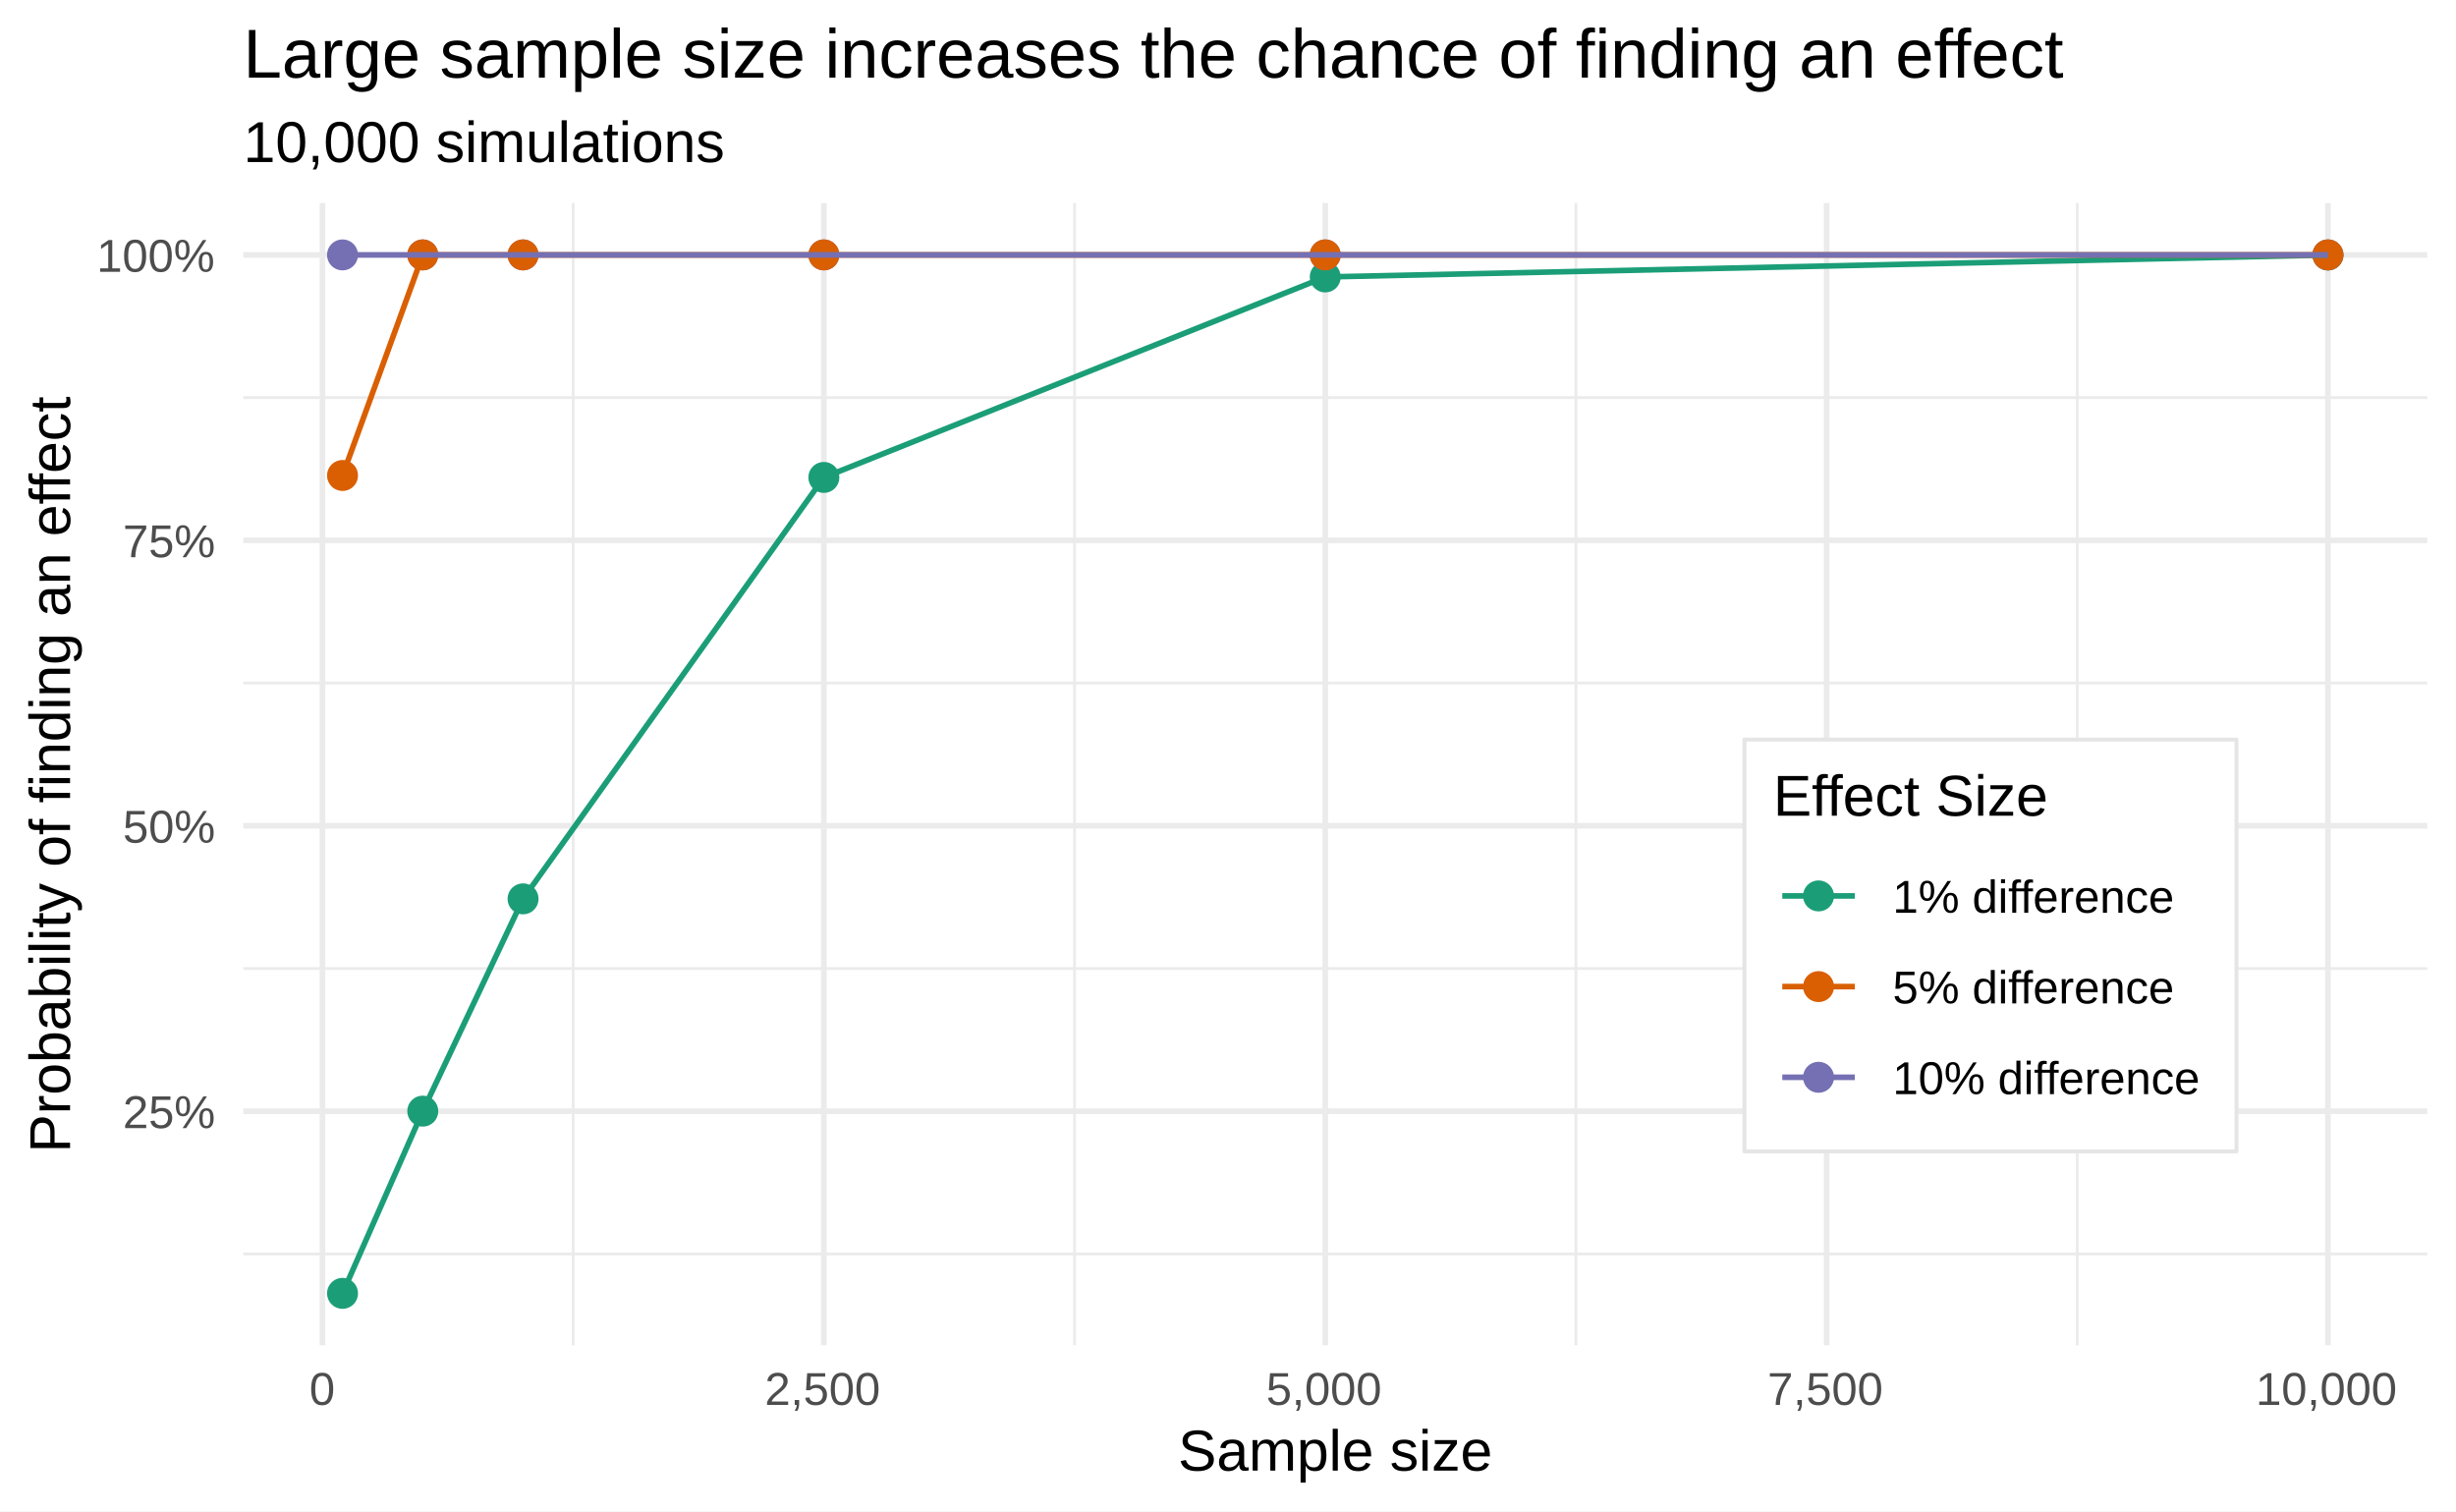
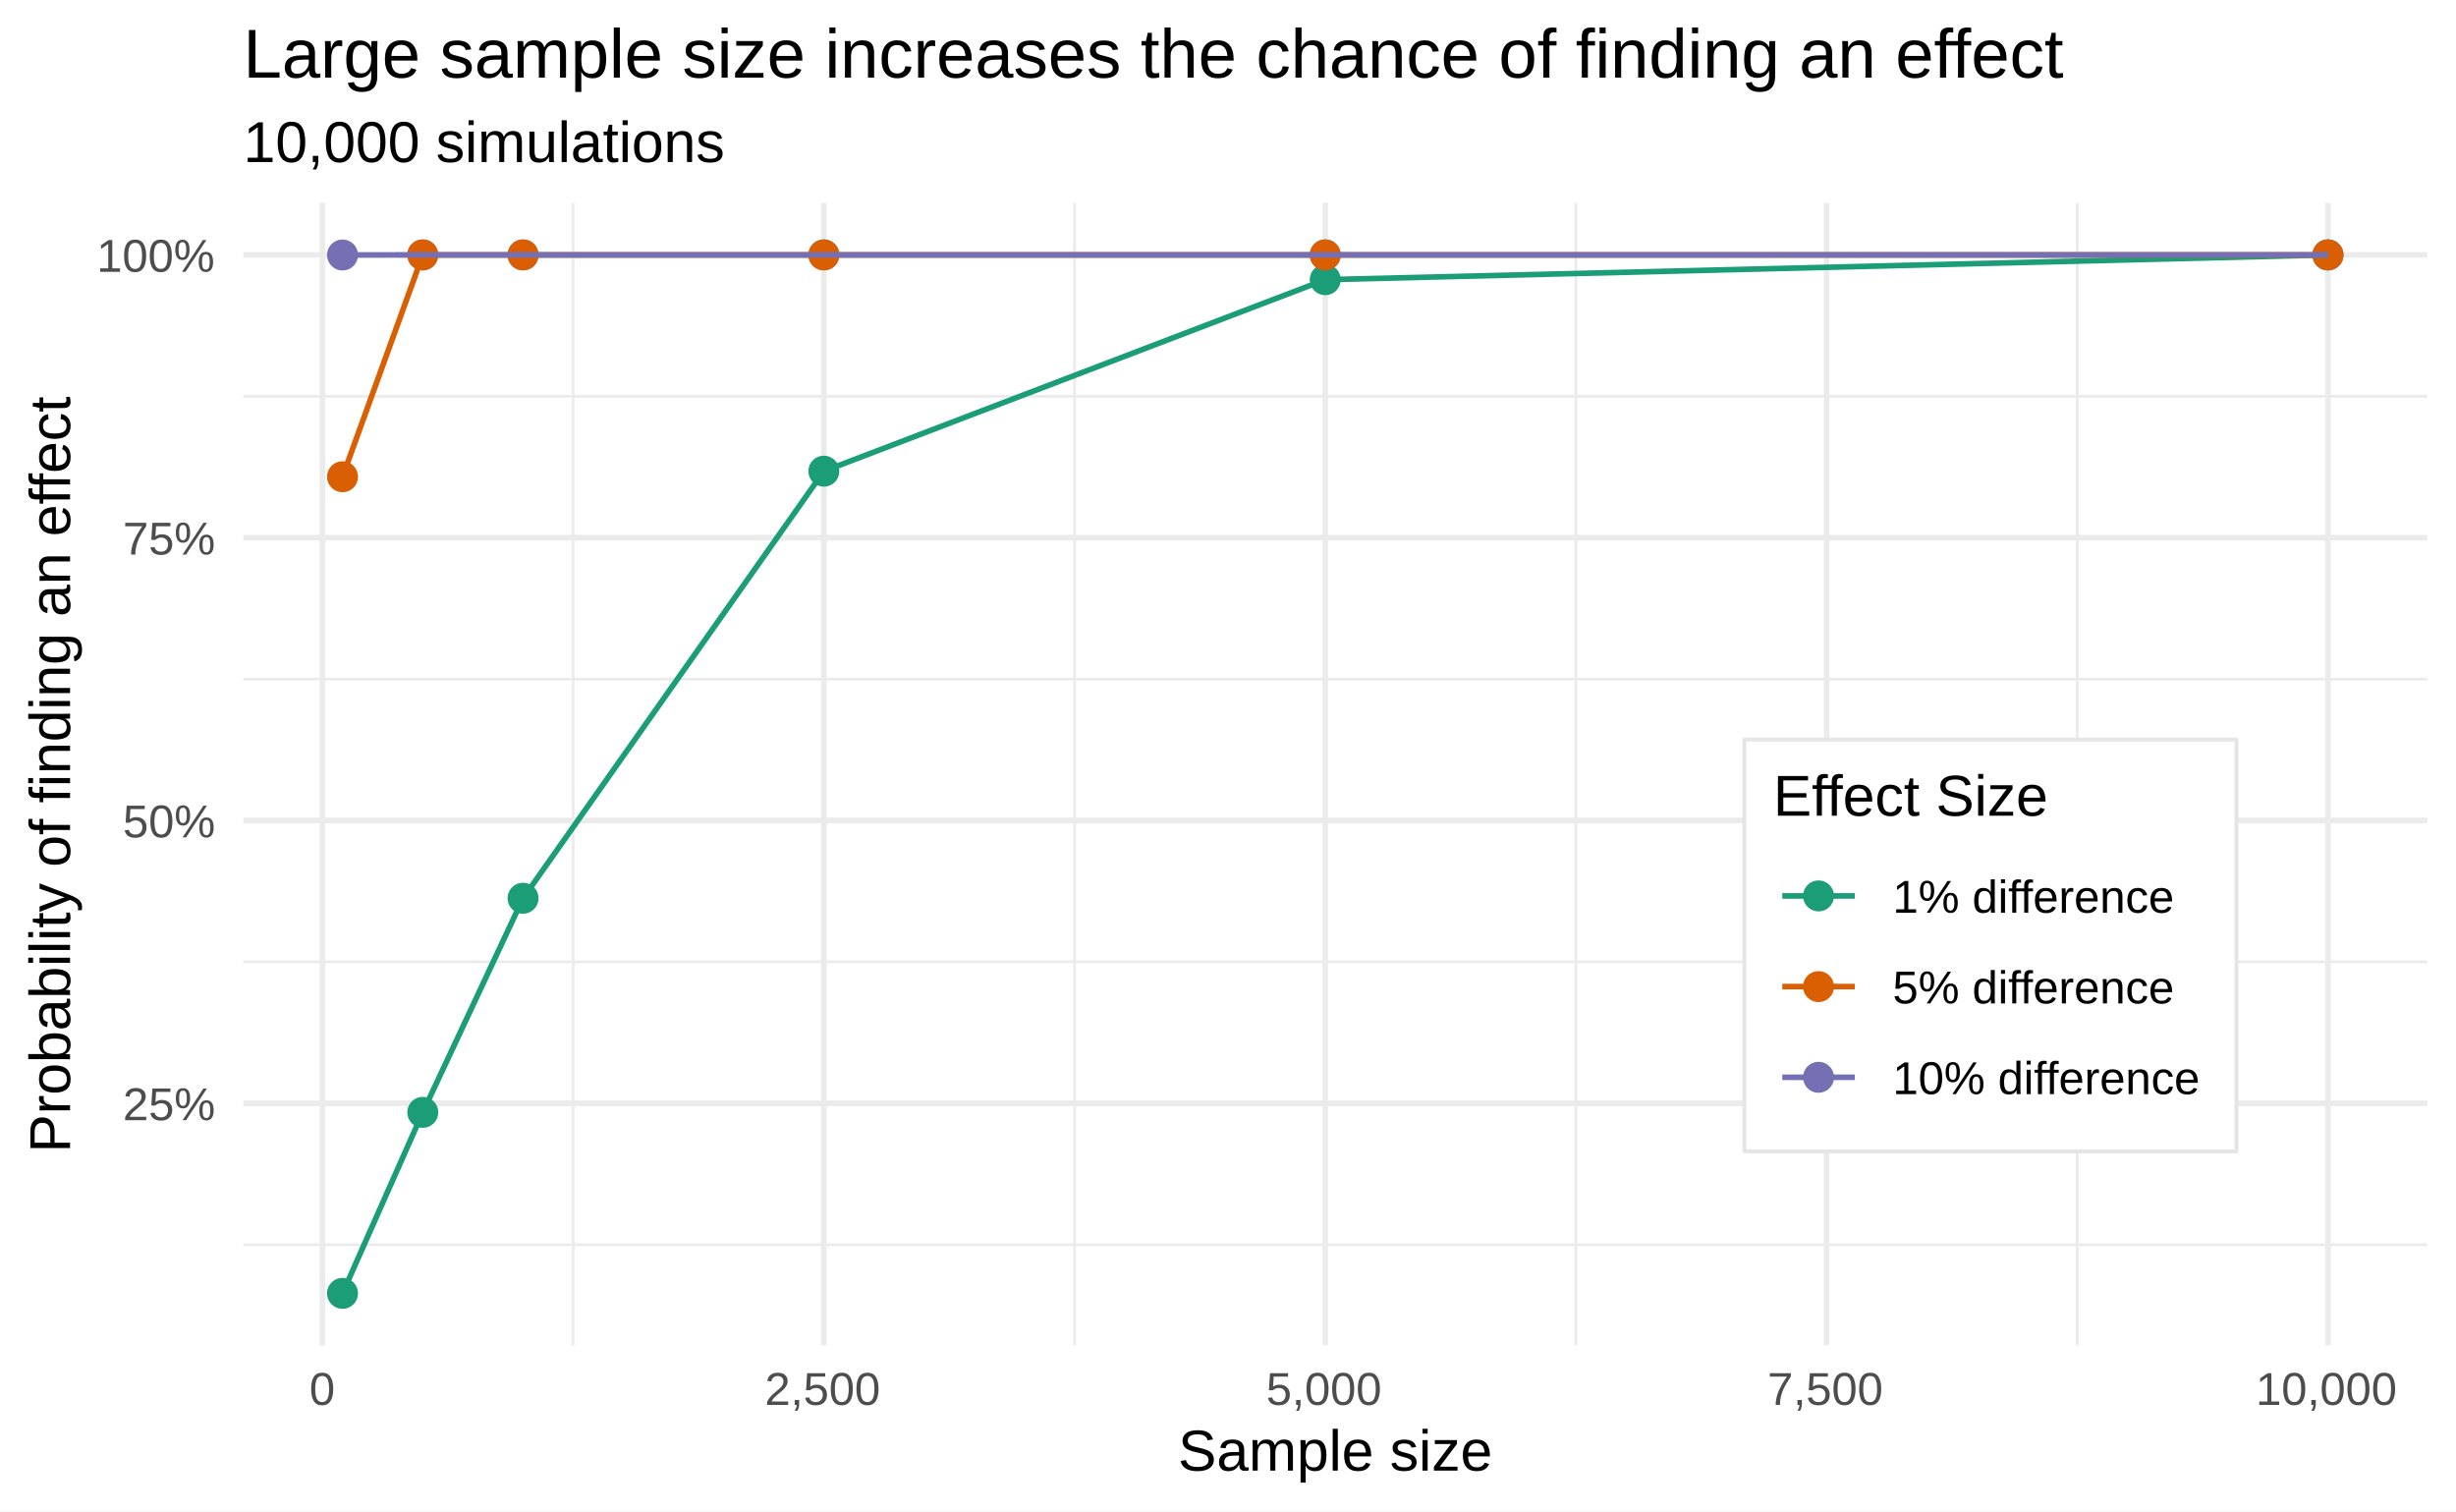
<svg xmlns="http://www.w3.org/2000/svg" viewBox="0 0 468.00 288.00">
  <defs>
    <style type="text/css">
    line, polyline, polygon, path, rect, circle {
      fill: none;
      stroke: #000000;
      stroke-linecap: round;
      stroke-linejoin: round;
      stroke-miterlimit: 10.00;
    }
  </style>
  </defs>
  <rect width="100%" height="100%" style="stroke: none; fill: #FFFFFF;" />
  <defs>
    <clipPath id="cpNDYuMzZ8NDYyLjUyfDI1Ni4zM3wzOC42Nw==">
      <rect x="46.36" y="38.67" width="416.16" height="217.66" />
    </clipPath>
  </defs>
-   <polyline points="46.36,238.93 462.52,238.93 " style="stroke-width: 0.53; stroke: #EBEBEB; stroke-linecap: butt;" clip-path="url(#cpNDYuMzZ8NDYyLjUyfDI1Ni4zM3wzOC42Nw==)" />
-   <polyline points="46.36,184.54 462.52,184.54 " style="stroke-width: 0.53; stroke: #EBEBEB; stroke-linecap: butt;" clip-path="url(#cpNDYuMzZ8NDYyLjUyfDI1Ni4zM3wzOC42Nw==)" />
-   <polyline points="46.36,130.15 462.52,130.15 " style="stroke-width: 0.53; stroke: #EBEBEB; stroke-linecap: butt;" clip-path="url(#cpNDYuMzZ8NDYyLjUyfDI1Ni4zM3wzOC42Nw==)" />
-   <polyline points="46.36,75.76 462.52,75.76 " style="stroke-width: 0.53; stroke: #EBEBEB; stroke-linecap: butt;" clip-path="url(#cpNDYuMzZ8NDYyLjUyfDI1Ni4zM3wzOC42Nw==)" />
+   <polyline points="46.36,237.17 462.52,237.17 " style="stroke-width: 0.53; stroke: #EBEBEB; stroke-linecap: butt;" clip-path="url(#cpNDYuMzZ8NDYyLjUyfDI1Ni4zM3wzOC42Nw==)" />
+   <polyline points="46.36,183.28 462.52,183.28 " style="stroke-width: 0.53; stroke: #EBEBEB; stroke-linecap: butt;" clip-path="url(#cpNDYuMzZ8NDYyLjUyfDI1Ni4zM3wzOC42Nw==)" />
+   <polyline points="46.36,129.40 462.52,129.40 " style="stroke-width: 0.53; stroke: #EBEBEB; stroke-linecap: butt;" clip-path="url(#cpNDYuMzZ8NDYyLjUyfDI1Ni4zM3wzOC42Nw==)" />
+   <polyline points="46.36,75.51 462.52,75.51 " style="stroke-width: 0.53; stroke: #EBEBEB; stroke-linecap: butt;" clip-path="url(#cpNDYuMzZ8NDYyLjUyfDI1Ni4zM3wzOC42Nw==)" />
  <polyline points="109.22,256.33 109.22,38.67 " style="stroke-width: 0.53; stroke: #EBEBEB; stroke-linecap: butt;" clip-path="url(#cpNDYuMzZ8NDYyLjUyfDI1Ni4zM3wzOC42Nw==)" />
  <polyline points="204.76,256.33 204.76,38.67 " style="stroke-width: 0.53; stroke: #EBEBEB; stroke-linecap: butt;" clip-path="url(#cpNDYuMzZ8NDYyLjUyfDI1Ni4zM3wzOC42Nw==)" />
  <polyline points="300.30,256.33 300.30,38.67 " style="stroke-width: 0.53; stroke: #EBEBEB; stroke-linecap: butt;" clip-path="url(#cpNDYuMzZ8NDYyLjUyfDI1Ni4zM3wzOC42Nw==)" />
  <polyline points="395.83,256.33 395.83,38.67 " style="stroke-width: 0.53; stroke: #EBEBEB; stroke-linecap: butt;" clip-path="url(#cpNDYuMzZ8NDYyLjUyfDI1Ni4zM3wzOC42Nw==)" />
-   <polyline points="46.36,211.74 462.52,211.74 " style="stroke-width: 1.07; stroke: #EBEBEB; stroke-linecap: butt;" clip-path="url(#cpNDYuMzZ8NDYyLjUyfDI1Ni4zM3wzOC42Nw==)" />
-   <polyline points="46.36,157.35 462.52,157.35 " style="stroke-width: 1.07; stroke: #EBEBEB; stroke-linecap: butt;" clip-path="url(#cpNDYuMzZ8NDYyLjUyfDI1Ni4zM3wzOC42Nw==)" />
-   <polyline points="46.36,102.96 462.52,102.96 " style="stroke-width: 1.07; stroke: #EBEBEB; stroke-linecap: butt;" clip-path="url(#cpNDYuMzZ8NDYyLjUyfDI1Ni4zM3wzOC42Nw==)" />
+   <polyline points="46.36,210.23 462.52,210.23 " style="stroke-width: 1.07; stroke: #EBEBEB; stroke-linecap: butt;" clip-path="url(#cpNDYuMzZ8NDYyLjUyfDI1Ni4zM3wzOC42Nw==)" />
+   <polyline points="46.36,156.34 462.52,156.34 " style="stroke-width: 1.07; stroke: #EBEBEB; stroke-linecap: butt;" clip-path="url(#cpNDYuMzZ8NDYyLjUyfDI1Ni4zM3wzOC42Nw==)" />
+   <polyline points="46.36,102.45 462.52,102.45 " style="stroke-width: 1.07; stroke: #EBEBEB; stroke-linecap: butt;" clip-path="url(#cpNDYuMzZ8NDYyLjUyfDI1Ni4zM3wzOC42Nw==)" />
  <polyline points="46.36,48.57 462.52,48.57 " style="stroke-width: 1.07; stroke: #EBEBEB; stroke-linecap: butt;" clip-path="url(#cpNDYuMzZ8NDYyLjUyfDI1Ni4zM3wzOC42Nw==)" />
  <polyline points="61.45,256.33 61.45,38.67 " style="stroke-width: 1.07; stroke: #EBEBEB; stroke-linecap: butt;" clip-path="url(#cpNDYuMzZ8NDYyLjUyfDI1Ni4zM3wzOC42Nw==)" />
  <polyline points="156.99,256.33 156.99,38.67 " style="stroke-width: 1.07; stroke: #EBEBEB; stroke-linecap: butt;" clip-path="url(#cpNDYuMzZ8NDYyLjUyfDI1Ni4zM3wzOC42Nw==)" />
  <polyline points="252.53,256.33 252.53,38.67 " style="stroke-width: 1.07; stroke: #EBEBEB; stroke-linecap: butt;" clip-path="url(#cpNDYuMzZ8NDYyLjUyfDI1Ni4zM3wzOC42Nw==)" />
  <polyline points="348.07,256.33 348.07,38.67 " style="stroke-width: 1.07; stroke: #EBEBEB; stroke-linecap: butt;" clip-path="url(#cpNDYuMzZ8NDYyLjUyfDI1Ni4zM3wzOC42Nw==)" />
  <polyline points="443.60,256.33 443.60,38.67 " style="stroke-width: 1.07; stroke: #EBEBEB; stroke-linecap: butt;" clip-path="url(#cpNDYuMzZ8NDYyLjUyfDI1Ni4zM3wzOC42Nw==)" />
  <circle cx="65.27" cy="246.44" r="1.95pt" style="stroke-width: 0.71; stroke: #1B9E77; fill: #1B9E77;" clip-path="url(#cpNDYuMzZ8NDYyLjUyfDI1Ni4zM3wzOC42Nw==)" />
-   <circle cx="65.27" cy="48.57" r="1.95pt" style="stroke-width: 0.71; stroke: #7570B3; fill: #7570B3;" clip-path="url(#cpNDYuMzZ8NDYyLjUyfDI1Ni4zM3wzOC42Nw==)" />
-   <circle cx="65.27" cy="90.60" r="1.95pt" style="stroke-width: 0.71; stroke: #D95F02; fill: #D95F02;" clip-path="url(#cpNDYuMzZ8NDYyLjUyfDI1Ni4zM3wzOC42Nw==)" />
-   <circle cx="80.56" cy="211.72" r="1.95pt" style="stroke-width: 0.71; stroke: #1B9E77; fill: #1B9E77;" clip-path="url(#cpNDYuMzZ8NDYyLjUyfDI1Ni4zM3wzOC42Nw==)" />
+   <circle cx="65.27" cy="48.59" r="1.95pt" style="stroke-width: 0.71; stroke: #7570B3; fill: #7570B3;" clip-path="url(#cpNDYuMzZ8NDYyLjUyfDI1Ni4zM3wzOC42Nw==)" />
+   <circle cx="65.27" cy="90.84" r="1.95pt" style="stroke-width: 0.71; stroke: #D95F02; fill: #D95F02;" clip-path="url(#cpNDYuMzZ8NDYyLjUyfDI1Ni4zM3wzOC42Nw==)" />
+   <circle cx="80.56" cy="211.95" r="1.95pt" style="stroke-width: 0.71; stroke: #1B9E77; fill: #1B9E77;" clip-path="url(#cpNDYuMzZ8NDYyLjUyfDI1Ni4zM3wzOC42Nw==)" />
  <circle cx="80.56" cy="48.57" r="1.95pt" style="stroke-width: 0.71; stroke: #7570B3; fill: #7570B3;" clip-path="url(#cpNDYuMzZ8NDYyLjUyfDI1Ni4zM3wzOC42Nw==)" />
  <circle cx="80.56" cy="48.57" r="1.95pt" style="stroke-width: 0.71; stroke: #D95F02; fill: #D95F02;" clip-path="url(#cpNDYuMzZ8NDYyLjUyfDI1Ni4zM3wzOC42Nw==)" />
-   <circle cx="99.67" cy="171.27" r="1.95pt" style="stroke-width: 0.71; stroke: #1B9E77; fill: #1B9E77;" clip-path="url(#cpNDYuMzZ8NDYyLjUyfDI1Ni4zM3wzOC42Nw==)" />
+   <circle cx="99.67" cy="171.15" r="1.95pt" style="stroke-width: 0.71; stroke: #1B9E77; fill: #1B9E77;" clip-path="url(#cpNDYuMzZ8NDYyLjUyfDI1Ni4zM3wzOC42Nw==)" />
  <circle cx="99.67" cy="48.57" r="1.95pt" style="stroke-width: 0.71; stroke: #7570B3; fill: #7570B3;" clip-path="url(#cpNDYuMzZ8NDYyLjUyfDI1Ni4zM3wzOC42Nw==)" />
  <circle cx="99.67" cy="48.57" r="1.95pt" style="stroke-width: 0.71; stroke: #D95F02; fill: #D95F02;" clip-path="url(#cpNDYuMzZ8NDYyLjUyfDI1Ni4zM3wzOC42Nw==)" />
-   <circle cx="156.99" cy="90.97" r="1.95pt" style="stroke-width: 0.71; stroke: #1B9E77; fill: #1B9E77;" clip-path="url(#cpNDYuMzZ8NDYyLjUyfDI1Ni4zM3wzOC42Nw==)" />
+   <circle cx="156.99" cy="89.78" r="1.95pt" style="stroke-width: 0.71; stroke: #1B9E77; fill: #1B9E77;" clip-path="url(#cpNDYuMzZ8NDYyLjUyfDI1Ni4zM3wzOC42Nw==)" />
  <circle cx="156.99" cy="48.57" r="1.95pt" style="stroke-width: 0.71; stroke: #7570B3; fill: #7570B3;" clip-path="url(#cpNDYuMzZ8NDYyLjUyfDI1Ni4zM3wzOC42Nw==)" />
  <circle cx="156.99" cy="48.57" r="1.95pt" style="stroke-width: 0.71; stroke: #D95F02; fill: #D95F02;" clip-path="url(#cpNDYuMzZ8NDYyLjUyfDI1Ni4zM3wzOC42Nw==)" />
-   <circle cx="252.53" cy="52.77" r="1.95pt" style="stroke-width: 0.71; stroke: #1B9E77; fill: #1B9E77;" clip-path="url(#cpNDYuMzZ8NDYyLjUyfDI1Ni4zM3wzOC42Nw==)" />
+   <circle cx="252.53" cy="53.29" r="1.95pt" style="stroke-width: 0.71; stroke: #1B9E77; fill: #1B9E77;" clip-path="url(#cpNDYuMzZ8NDYyLjUyfDI1Ni4zM3wzOC42Nw==)" />
  <circle cx="252.53" cy="48.57" r="1.95pt" style="stroke-width: 0.71; stroke: #7570B3; fill: #7570B3;" clip-path="url(#cpNDYuMzZ8NDYyLjUyfDI1Ni4zM3wzOC42Nw==)" />
  <circle cx="252.53" cy="48.57" r="1.95pt" style="stroke-width: 0.71; stroke: #D95F02; fill: #D95F02;" clip-path="url(#cpNDYuMzZ8NDYyLjUyfDI1Ni4zM3wzOC42Nw==)" />
-   <circle cx="443.60" cy="48.59" r="1.95pt" style="stroke-width: 0.71; stroke: #1B9E77; fill: #1B9E77;" clip-path="url(#cpNDYuMzZ8NDYyLjUyfDI1Ni4zM3wzOC42Nw==)" />
+   <circle cx="443.60" cy="48.57" r="1.95pt" style="stroke-width: 0.71; stroke: #1B9E77; fill: #1B9E77;" clip-path="url(#cpNDYuMzZ8NDYyLjUyfDI1Ni4zM3wzOC42Nw==)" />
  <circle cx="443.60" cy="48.57" r="1.95pt" style="stroke-width: 0.71; stroke: #7570B3; fill: #7570B3;" clip-path="url(#cpNDYuMzZ8NDYyLjUyfDI1Ni4zM3wzOC42Nw==)" />
  <circle cx="443.60" cy="48.57" r="1.95pt" style="stroke-width: 0.71; stroke: #D95F02; fill: #D95F02;" clip-path="url(#cpNDYuMzZ8NDYyLjUyfDI1Ni4zM3wzOC42Nw==)" />
-   <polyline points="65.27,246.44 80.56,211.72 99.67,171.27 156.99,90.97 252.53,52.77 443.60,48.59 " style="stroke-width: 1.07; stroke: #1B9E77; stroke-linecap: butt;" clip-path="url(#cpNDYuMzZ8NDYyLjUyfDI1Ni4zM3wzOC42Nw==)" />
-   <polyline points="65.27,90.60 80.56,48.57 99.67,48.57 156.99,48.57 252.53,48.57 443.60,48.57 " style="stroke-width: 1.07; stroke: #D95F02; stroke-linecap: butt;" clip-path="url(#cpNDYuMzZ8NDYyLjUyfDI1Ni4zM3wzOC42Nw==)" />
-   <polyline points="65.27,48.57 80.56,48.57 99.67,48.57 156.99,48.57 252.53,48.57 443.60,48.57 " style="stroke-width: 1.07; stroke: #7570B3; stroke-linecap: butt;" clip-path="url(#cpNDYuMzZ8NDYyLjUyfDI1Ni4zM3wzOC42Nw==)" />
+   <polyline points="65.27,246.44 80.56,211.95 99.67,171.15 156.99,89.78 252.53,53.29 443.60,48.57 " style="stroke-width: 1.07; stroke: #1B9E77; stroke-linecap: butt;" clip-path="url(#cpNDYuMzZ8NDYyLjUyfDI1Ni4zM3wzOC42Nw==)" />
+   <polyline points="65.27,90.84 80.56,48.57 99.67,48.57 156.99,48.57 252.53,48.57 443.60,48.57 " style="stroke-width: 1.07; stroke: #D95F02; stroke-linecap: butt;" clip-path="url(#cpNDYuMzZ8NDYyLjUyfDI1Ni4zM3wzOC42Nw==)" />
+   <polyline points="65.27,48.59 80.56,48.57 99.67,48.57 156.99,48.57 252.53,48.57 443.60,48.57 " style="stroke-width: 1.07; stroke: #7570B3; stroke-linecap: butt;" clip-path="url(#cpNDYuMzZ8NDYyLjUyfDI1Ni4zM3wzOC42Nw==)" />
  <defs>
    <clipPath id="cpMC4wMHw0NjguMDB8Mjg4LjAwfDAuMDA=">
      <rect x="0.00" y="0.00" width="468.00" height="288.00" />
    </clipPath>
  </defs>
  <g clip-path="url(#cpMC4wMHw0NjguMDB8Mjg4LjAwfDAuMDA=)">
-     <text x="23.41" y="214.96" style="font-size: 8.80px; fill: #4D4D4D; font-family: Arial;" textLength="18.01px" lengthAdjust="spacingAndGlyphs">25%</text>
+     <text x="23.41" y="213.45" style="font-size: 8.80px; fill: #4D4D4D; font-family: Arial;" textLength="18.01px" lengthAdjust="spacingAndGlyphs">25%</text>
  </g>
  <g clip-path="url(#cpMC4wMHw0NjguMDB8Mjg4LjAwfDAuMDA=)">
-     <text x="23.41" y="160.57" style="font-size: 8.80px; fill: #4D4D4D; font-family: Arial;" textLength="18.01px" lengthAdjust="spacingAndGlyphs">50%</text>
+     <text x="23.41" y="159.56" style="font-size: 8.80px; fill: #4D4D4D; font-family: Arial;" textLength="18.01px" lengthAdjust="spacingAndGlyphs">50%</text>
  </g>
  <g clip-path="url(#cpMC4wMHw0NjguMDB8Mjg4LjAwfDAuMDA=)">
-     <text x="23.41" y="106.18" style="font-size: 8.80px; fill: #4D4D4D; font-family: Arial;" textLength="18.01px" lengthAdjust="spacingAndGlyphs">75%</text>
+     <text x="23.41" y="105.67" style="font-size: 8.80px; fill: #4D4D4D; font-family: Arial;" textLength="18.01px" lengthAdjust="spacingAndGlyphs">75%</text>
  </g>
  <g clip-path="url(#cpMC4wMHw0NjguMDB8Mjg4LjAwfDAuMDA=)">
    <text x="18.41" y="51.79" style="font-size: 8.80px; fill: #4D4D4D; font-family: Arial;" textLength="23.02px" lengthAdjust="spacingAndGlyphs">100%</text>
  </g>
  <g clip-path="url(#cpMC4wMHw0NjguMDB8Mjg4LjAwfDAuMDA=)">
    <text x="58.95" y="267.70" style="font-size: 8.80px; fill: #4D4D4D; font-family: Arial;" textLength="5.01px" lengthAdjust="spacingAndGlyphs">0</text>
  </g>
  <g clip-path="url(#cpMC4wMHw0NjguMDB8Mjg4LjAwfDAuMDA=)">
    <text x="145.73" y="267.70" style="font-size: 8.80px; fill: #4D4D4D; font-family: Arial;" textLength="22.52px" lengthAdjust="spacingAndGlyphs">2,500</text>
  </g>
  <g clip-path="url(#cpMC4wMHw0NjguMDB8Mjg4LjAwfDAuMDA=)">
    <text x="241.27" y="267.70" style="font-size: 8.80px; fill: #4D4D4D; font-family: Arial;" textLength="22.52px" lengthAdjust="spacingAndGlyphs">5,000</text>
  </g>
  <g clip-path="url(#cpMC4wMHw0NjguMDB8Mjg4LjAwfDAuMDA=)">
    <text x="336.80" y="267.70" style="font-size: 8.80px; fill: #4D4D4D; font-family: Arial;" textLength="22.52px" lengthAdjust="spacingAndGlyphs">7,500</text>
  </g>
  <g clip-path="url(#cpMC4wMHw0NjguMDB8Mjg4LjAwfDAuMDA=)">
    <text x="429.84" y="267.70" style="font-size: 8.80px; fill: #4D4D4D; font-family: Arial;" textLength="27.53px" lengthAdjust="spacingAndGlyphs">10,000</text>
  </g>
  <g clip-path="url(#cpMC4wMHw0NjguMDB8Mjg4LjAwfDAuMDA=)">
    <text x="224.48" y="280.21" style="font-size: 11.00px; font-family: Arial;" textLength="59.91px" lengthAdjust="spacingAndGlyphs">Sample size</text>
  </g>
  <g clip-path="url(#cpMC4wMHw0NjguMDB8Mjg4LjAwfDAuMDA=)">
    <text transform="translate(13.35,219.66) rotate(-90)" style="font-size: 11.00px; font-family: Arial;" textLength="144.31px" lengthAdjust="spacingAndGlyphs">Probability of finding an effect</text>
  </g>
  <rect x="332.41" y="140.92" width="93.76" height="78.47" style="stroke-width: 0.75; stroke: #E5E5E5; fill: #FFFFFF;" clip-path="url(#cpMC4wMHw0NjguMDB8Mjg4LjAwfDAuMDA=)" />
  <g clip-path="url(#cpMC4wMHw0NjguMDB8Mjg4LjAwfDAuMDA=)">
    <text x="337.89" y="155.43" style="font-size: 11.00px; font-family: Arial;" textLength="52.58px" lengthAdjust="spacingAndGlyphs">Effect Size</text>
  </g>
  <circle cx="346.53" cy="170.71" r="1.95pt" style="stroke-width: 0.71; stroke: #1B9E77; fill: #1B9E77;" clip-path="url(#cpMC4wMHw0NjguMDB8Mjg4LjAwfDAuMDA=)" />
  <line x1="339.62" y1="170.71" x2="353.44" y2="170.71" style="stroke-width: 1.07; stroke: #1B9E77; stroke-linecap: butt;" clip-path="url(#cpMC4wMHw0NjguMDB8Mjg4LjAwfDAuMDA=)" />
  <circle cx="346.53" cy="187.99" r="1.95pt" style="stroke-width: 0.71; stroke: #D95F02; fill: #D95F02;" clip-path="url(#cpMC4wMHw0NjguMDB8Mjg4LjAwfDAuMDA=)" />
  <line x1="339.62" y1="187.99" x2="353.44" y2="187.99" style="stroke-width: 1.07; stroke: #D95F02; stroke-linecap: butt;" clip-path="url(#cpMC4wMHw0NjguMDB8Mjg4LjAwfDAuMDA=)" />
  <circle cx="346.53" cy="205.27" r="1.95pt" style="stroke-width: 0.71; stroke: #7570B3; fill: #7570B3;" clip-path="url(#cpMC4wMHw0NjguMDB8Mjg4LjAwfDAuMDA=)" />
  <line x1="339.62" y1="205.27" x2="353.44" y2="205.27" style="stroke-width: 1.07; stroke: #7570B3; stroke-linecap: butt;" clip-path="url(#cpMC4wMHw0NjguMDB8Mjg4LjAwfDAuMDA=)" />
  <g clip-path="url(#cpMC4wMHw0NjguMDB8Mjg4LjAwfDAuMDA=)">
    <text x="360.65" y="173.92" style="font-size: 8.80px; font-family: Arial;" textLength="55.03px" lengthAdjust="spacingAndGlyphs">1% difference</text>
  </g>
  <g clip-path="url(#cpMC4wMHw0NjguMDB8Mjg4LjAwfDAuMDA=)">
    <text x="360.65" y="191.20" style="font-size: 8.80px; font-family: Arial;" textLength="55.03px" lengthAdjust="spacingAndGlyphs">5% difference</text>
  </g>
  <g clip-path="url(#cpMC4wMHw0NjguMDB8Mjg4LjAwfDAuMDA=)">
    <text x="360.65" y="208.48" style="font-size: 8.80px; font-family: Arial;" textLength="60.04px" lengthAdjust="spacingAndGlyphs">10% difference</text>
  </g>
  <g clip-path="url(#cpMC4wMHw0NjguMDB8Mjg4LjAwfDAuMDA=)">
    <text x="46.36" y="30.88" style="font-size: 11.00px; font-family: Arial;" textLength="91.72px" lengthAdjust="spacingAndGlyphs">10,000 simulations</text>
  </g>
  <g clip-path="url(#cpMC4wMHw0NjguMDB8Mjg4LjAwfDAuMDA=)">
    <text x="46.36" y="14.79" style="font-size: 13.20px; font-family: Arial;" textLength="341.81px" lengthAdjust="spacingAndGlyphs">Large sample size increases the chance of finding an effect</text>
  </g>
</svg>
